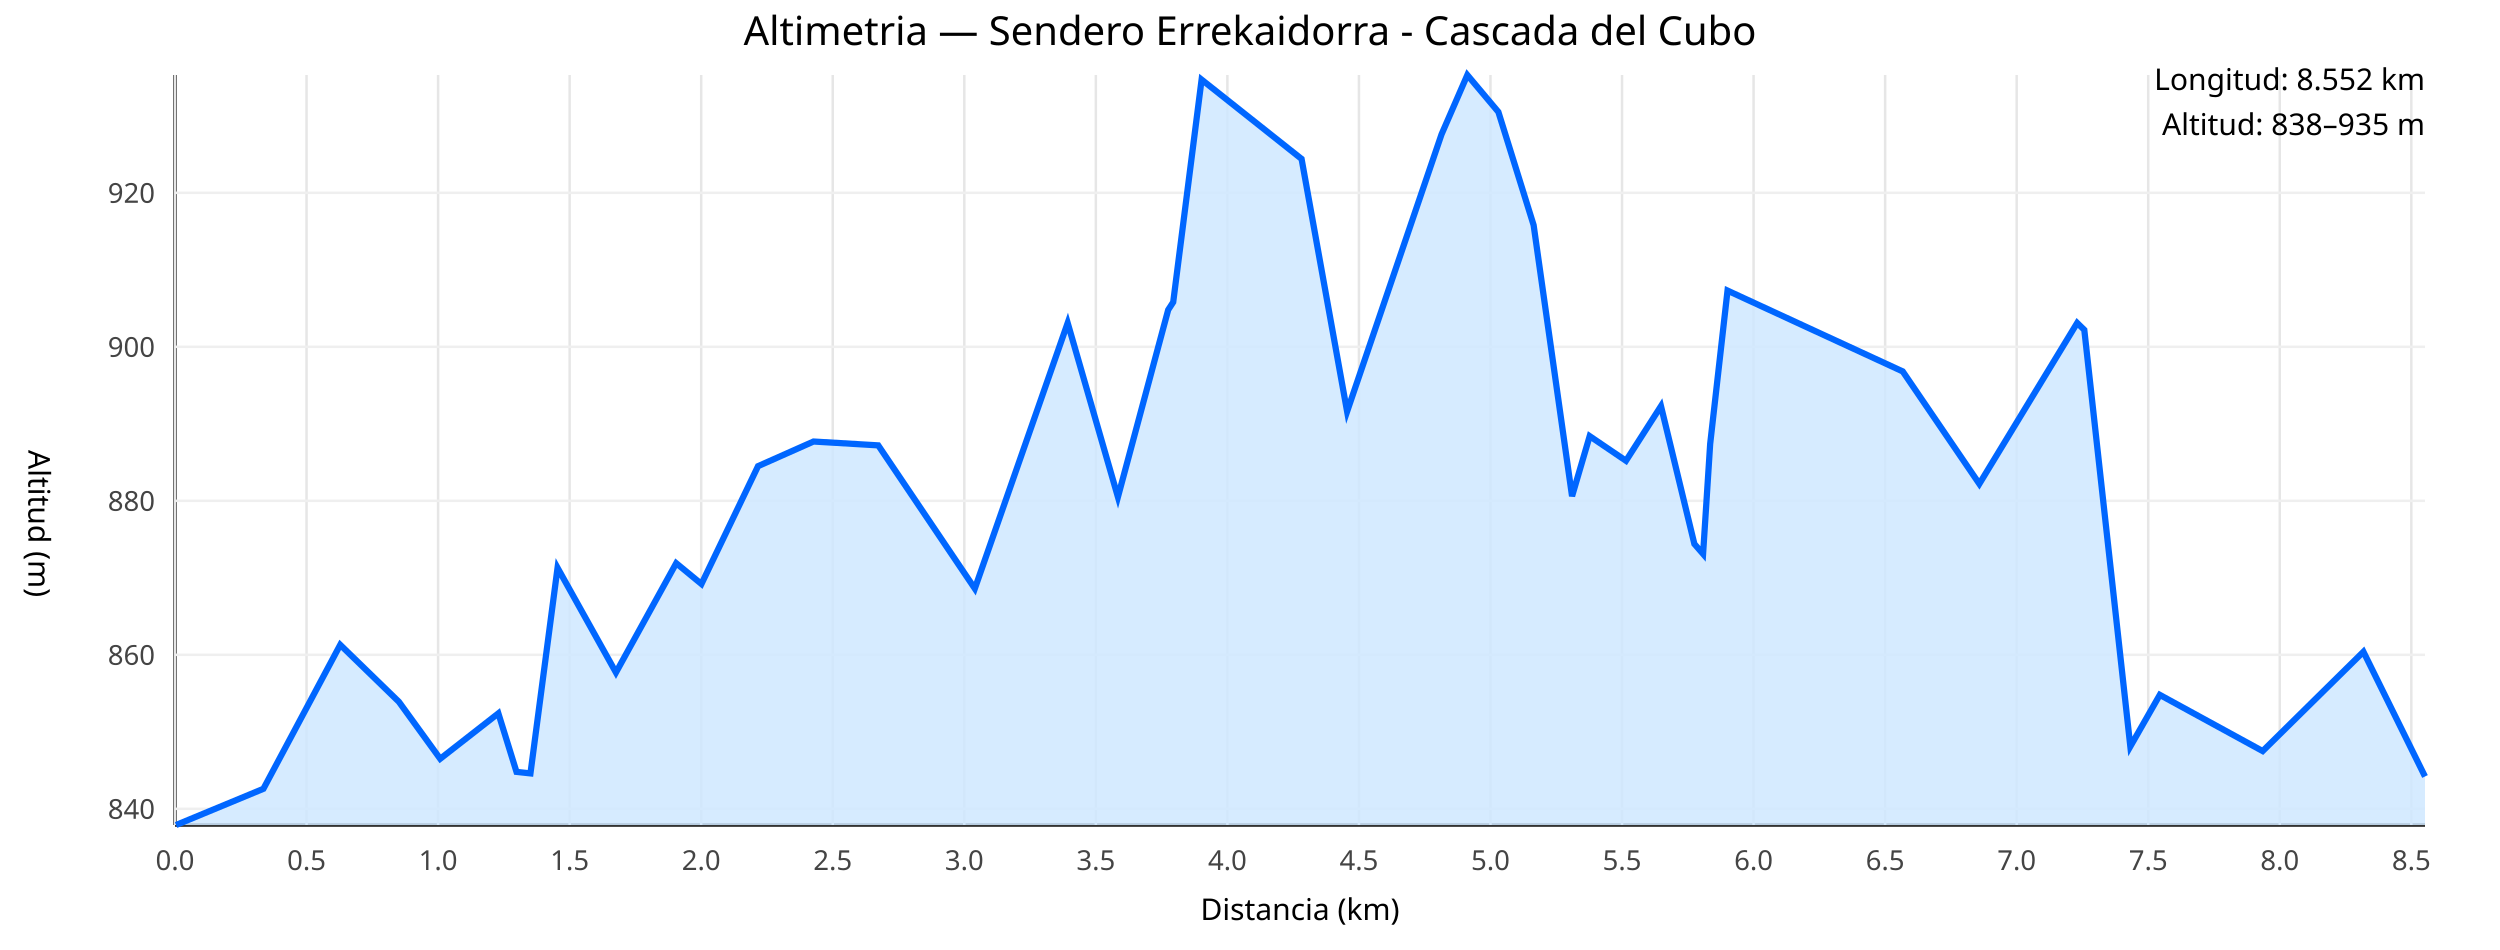
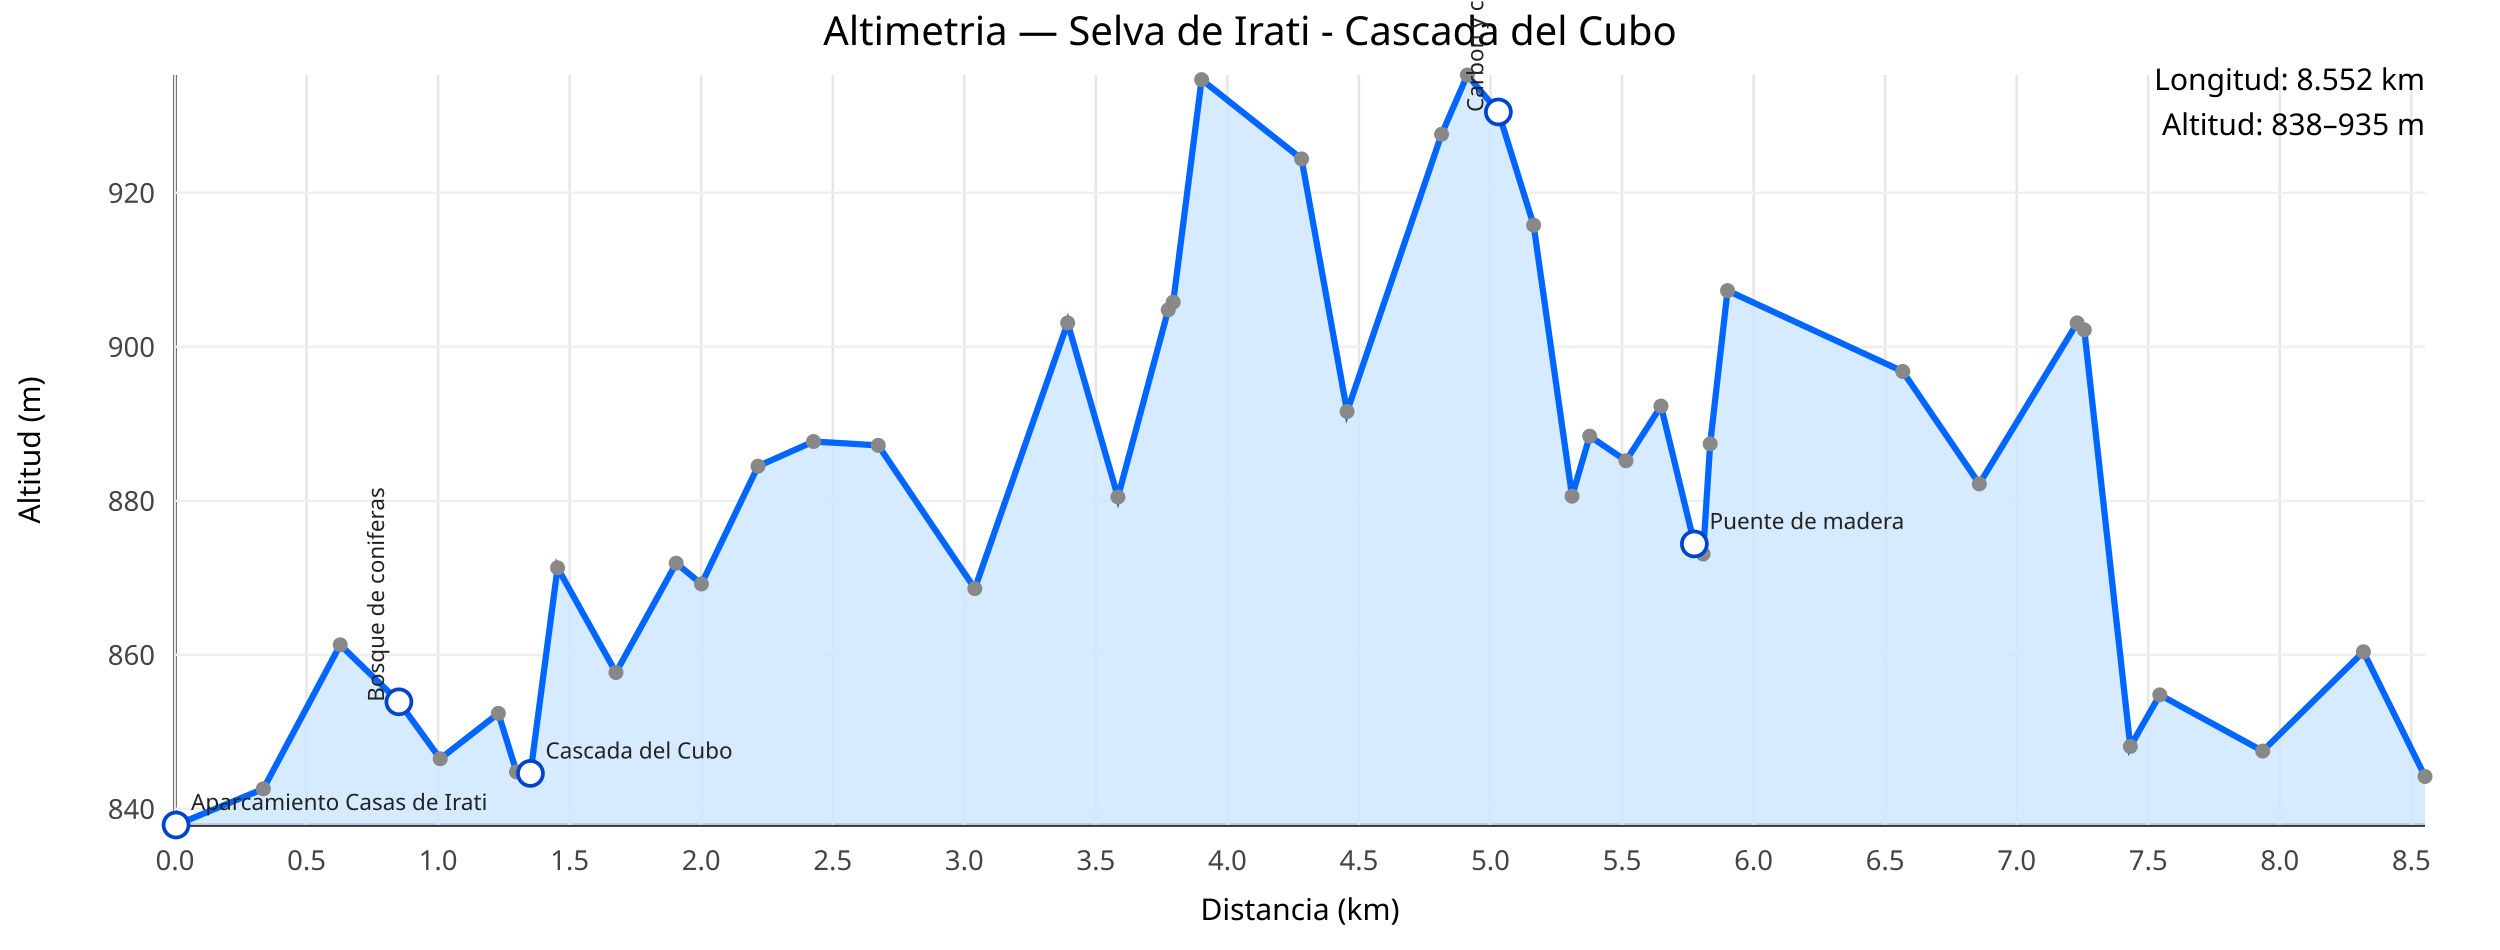
- <svg xmlns="http://www.w3.org/2000/svg" version="2.0" width="1000" height="380" viewBox="0 0 1000 380">
+ <svg xmlns="http://www.w3.org/2000/svg" width="1000" height="380" viewBox="0 0 1000 380">
  <rect x="0" y="0" width="100%" height="100%" fill="#ffffff" stroke="none" stroke-width="0" />
-   <text x="500.0" y="18" font-family="Verdana" font-size="16" style="text-anchor: middle;">Altimetria — Sendero Errekaidorra - Cascada del Cubo</text>
+   <text x="500.0" y="18" font-family="Verdana" font-size="16" style="text-anchor: middle;">Altimetria — Selva de Irati - Cascada del Cubo</text>
  <line x1="70" y1="330" x2="970" y2="330" stroke="#333" stroke-width="1.5" />
  <line x1="70" y1="30" x2="70" y2="330" stroke="#333" stroke-width="1.5" />
  <line x1="70.0" y1="30" x2="70.0" y2="330" stroke="#e6e6e6" stroke-width="1" />
  <text x="70.0" y="348" font-family="Verdana" font-size="11" style="text-anchor: middle; fill: #444;">0.0</text>
  <line x1="122.619" y1="30" x2="122.619" y2="330" stroke="#e6e6e6" stroke-width="1" />
  <text x="122.619" y="348" font-family="Verdana" font-size="11" style="text-anchor: middle; fill: #444;">0.5</text>
  <line x1="175.239" y1="30" x2="175.239" y2="330" stroke="#e6e6e6" stroke-width="1" />
  <text x="175.239" y="348" font-family="Verdana" font-size="11" style="text-anchor: middle; fill: #444;">1.0</text>
  <line x1="227.858" y1="30" x2="227.858" y2="330" stroke="#e6e6e6" stroke-width="1" />
  <text x="227.858" y="348" font-family="Verdana" font-size="11" style="text-anchor: middle; fill: #444;">1.5</text>
  <line x1="280.477" y1="30" x2="280.477" y2="330" stroke="#e6e6e6" stroke-width="1" />
  <text x="280.477" y="348" font-family="Verdana" font-size="11" style="text-anchor: middle; fill: #444;">2.0</text>
  <line x1="333.096" y1="30" x2="333.096" y2="330" stroke="#e6e6e6" stroke-width="1" />
  <text x="333.096" y="348" font-family="Verdana" font-size="11" style="text-anchor: middle; fill: #444;">2.5</text>
  <line x1="385.716" y1="30" x2="385.716" y2="330" stroke="#e6e6e6" stroke-width="1" />
  <text x="385.716" y="348" font-family="Verdana" font-size="11" style="text-anchor: middle; fill: #444;">3.0</text>
  <line x1="438.335" y1="30" x2="438.335" y2="330" stroke="#e6e6e6" stroke-width="1" />
  <text x="438.335" y="348" font-family="Verdana" font-size="11" style="text-anchor: middle; fill: #444;">3.5</text>
  <line x1="490.954" y1="30" x2="490.954" y2="330" stroke="#e6e6e6" stroke-width="1" />
  <text x="490.954" y="348" font-family="Verdana" font-size="11" style="text-anchor: middle; fill: #444;">4.0</text>
  <line x1="543.573" y1="30" x2="543.573" y2="330" stroke="#e6e6e6" stroke-width="1" />
  <text x="543.573" y="348" font-family="Verdana" font-size="11" style="text-anchor: middle; fill: #444;">4.5</text>
  <line x1="596.193" y1="30" x2="596.193" y2="330" stroke="#e6e6e6" stroke-width="1" />
  <text x="596.193" y="348" font-family="Verdana" font-size="11" style="text-anchor: middle; fill: #444;">5.0</text>
  <line x1="648.812" y1="30" x2="648.812" y2="330" stroke="#e6e6e6" stroke-width="1" />
  <text x="648.812" y="348" font-family="Verdana" font-size="11" style="text-anchor: middle; fill: #444;">5.5</text>
  <line x1="701.431" y1="30" x2="701.431" y2="330" stroke="#e6e6e6" stroke-width="1" />
  <text x="701.431" y="348" font-family="Verdana" font-size="11" style="text-anchor: middle; fill: #444;">6.0</text>
  <line x1="754.051" y1="30" x2="754.051" y2="330" stroke="#e6e6e6" stroke-width="1" />
  <text x="754.051" y="348" font-family="Verdana" font-size="11" style="text-anchor: middle; fill: #444;">6.5</text>
  <line x1="806.67" y1="30" x2="806.67" y2="330" stroke="#e6e6e6" stroke-width="1" />
  <text x="806.67" y="348" font-family="Verdana" font-size="11" style="text-anchor: middle; fill: #444;">7.0</text>
  <line x1="859.289" y1="30" x2="859.289" y2="330" stroke="#e6e6e6" stroke-width="1" />
  <text x="859.289" y="348" font-family="Verdana" font-size="11" style="text-anchor: middle; fill: #444;">7.5</text>
  <line x1="911.908" y1="30" x2="911.908" y2="330" stroke="#e6e6e6" stroke-width="1" />
  <text x="911.908" y="348" font-family="Verdana" font-size="11" style="text-anchor: middle; fill: #444;">8.0</text>
  <line x1="964.528" y1="30" x2="964.528" y2="330" stroke="#e6e6e6" stroke-width="1" />
  <text x="964.528" y="348" font-family="Verdana" font-size="11" style="text-anchor: middle; fill: #444;">8.5</text>
  <line x1="1017.147" y1="30" x2="1017.147" y2="330" stroke="#e6e6e6" stroke-width="1" />
  <text x="1017.147" y="348" font-family="Verdana" font-size="11" style="text-anchor: middle; fill: #444;">9.0</text>
  <text x="520.0" y="368" font-family="Verdana" font-size="12" style="text-anchor: middle;">Distancia (km)</text>
  <line x1="70" y1="385.133" x2="970" y2="385.133" stroke="#efefef" stroke-width="1" />
  <text x="62" y="389.133" font-family="Verdana" font-size="11" style="text-anchor: end; fill: #444;">820</text>
  <line x1="70" y1="323.532" x2="970" y2="323.532" stroke="#efefef" stroke-width="1" />
  <text x="62" y="327.532" font-family="Verdana" font-size="11" style="text-anchor: end; fill: #444;">840</text>
  <line x1="70" y1="261.93" x2="970" y2="261.93" stroke="#efefef" stroke-width="1" />
  <text x="62" y="265.93" font-family="Verdana" font-size="11" style="text-anchor: end; fill: #444;">860</text>
  <line x1="70" y1="200.329" x2="970" y2="200.329" stroke="#efefef" stroke-width="1" />
  <text x="62" y="204.329" font-family="Verdana" font-size="11" style="text-anchor: end; fill: #444;">880</text>
  <line x1="70" y1="138.727" x2="970" y2="138.727" stroke="#efefef" stroke-width="1" />
  <text x="62" y="142.727" font-family="Verdana" font-size="11" style="text-anchor: end; fill: #444;">900</text>
  <line x1="70" y1="77.125" x2="970" y2="77.125" stroke="#efefef" stroke-width="1" />
  <text x="62" y="81.125" font-family="Verdana" font-size="11" style="text-anchor: end; fill: #444;">920</text>
-   <text x="16" y="180.0" font-family="Verdana" font-size="12" style="writing-mode: tb; glyph-orientation-vertical: 0;">Altitud (m)</text>
+   <text x="16" y="180.0" font-family="Verdana" font-size="12" style="text-anchor: middle;" transform="rotate(-90,16,180.0)">Altitud (m)</text>
  <polygon points="70.00,330.00 70.42,330.00 105.36,315.52 136.09,257.93 159.56,280.72 176.08,303.51 199.34,285.34 206.60,308.75 212.18,309.36 223.02,227.13 246.38,269.01 270.48,225.28 280.58,233.59 303.21,186.47 325.41,176.61 351.30,178.15 389.93,235.44 427.07,129.18 447.17,198.79 467.28,123.94 469.28,120.86 480.64,31.85 520.63,63.57 538.84,164.60 576.62,53.72 586.93,30.00 599.35,44.78 613.45,90.06 628.82,198.48 635.87,174.46 650.39,184.31 664.39,162.44 677.75,217.58 681.23,221.58 684.07,177.54 691.01,116.24 761.10,148.58 791.73,193.55 830.87,129.18 833.72,131.95 852.13,298.58 863.92,277.95 905.07,300.43 945.37,260.70 970.00,310.60 970.00,330.00" fill="#cfe8ff" fill-opacity="0.85" stroke="none" />
  <polyline points="70.42,330.00 105.36,315.52 136.09,257.93 159.56,280.72 176.08,303.51 199.34,285.34 206.60,308.75 212.18,309.36 223.02,227.13 246.38,269.01 270.48,225.28 280.58,233.59 303.21,186.47 325.41,176.61 351.30,178.15 389.93,235.44 427.07,129.18 447.17,198.79 467.28,123.94 469.28,120.86 480.64,31.85 520.63,63.57 538.84,164.60 576.62,53.72 586.93,30.00 599.35,44.78 613.45,90.06 628.82,198.48 635.87,174.46 650.39,184.31 664.39,162.44 677.75,217.58 681.23,221.58 684.07,177.54 691.01,116.24 761.10,148.58 791.73,193.55 830.87,129.18 833.72,131.95 852.13,298.58 863.92,277.95 905.07,300.43 945.37,260.70 970.00,310.60" fill="none" stroke="#0066ff" stroke-width="2.5" />
+   <circle cx="70.42" cy="330.00" r="3" fill="#888888" stroke="none" stroke-width="0" />
+   <circle cx="105.36" cy="315.52" r="3" fill="#888888" stroke="none" stroke-width="0" />
+   <circle cx="136.09" cy="257.93" r="3" fill="#888888" stroke="none" stroke-width="0" />
+   <circle cx="159.56" cy="280.72" r="3" fill="#888888" stroke="none" stroke-width="0" />
+   <circle cx="176.08" cy="303.51" r="3" fill="#888888" stroke="none" stroke-width="0" />
+   <circle cx="199.34" cy="285.34" r="3" fill="#888888" stroke="none" stroke-width="0" />
+   <circle cx="206.60" cy="308.75" r="3" fill="#888888" stroke="none" stroke-width="0" />
+   <circle cx="212.18" cy="309.36" r="3" fill="#888888" stroke="none" stroke-width="0" />
+   <circle cx="223.02" cy="227.13" r="3" fill="#888888" stroke="none" stroke-width="0" />
+   <circle cx="246.38" cy="269.01" r="3" fill="#888888" stroke="none" stroke-width="0" />
+   <circle cx="270.48" cy="225.28" r="3" fill="#888888" stroke="none" stroke-width="0" />
+   <circle cx="280.58" cy="233.59" r="3" fill="#888888" stroke="none" stroke-width="0" />
+   <circle cx="303.21" cy="186.47" r="3" fill="#888888" stroke="none" stroke-width="0" />
+   <circle cx="325.41" cy="176.61" r="3" fill="#888888" stroke="none" stroke-width="0" />
+   <circle cx="351.30" cy="178.15" r="3" fill="#888888" stroke="none" stroke-width="0" />
+   <circle cx="389.93" cy="235.44" r="3" fill="#888888" stroke="none" stroke-width="0" />
+   <circle cx="427.07" cy="129.18" r="3" fill="#888888" stroke="none" stroke-width="0" />
+   <circle cx="447.17" cy="198.79" r="3" fill="#888888" stroke="none" stroke-width="0" />
+   <circle cx="467.28" cy="123.94" r="3" fill="#888888" stroke="none" stroke-width="0" />
+   <circle cx="469.28" cy="120.86" r="3" fill="#888888" stroke="none" stroke-width="0" />
+   <circle cx="480.64" cy="31.85" r="3" fill="#888888" stroke="none" stroke-width="0" />
+   <circle cx="520.63" cy="63.57" r="3" fill="#888888" stroke="none" stroke-width="0" />
+   <circle cx="538.84" cy="164.60" r="3" fill="#888888" stroke="none" stroke-width="0" />
+   <circle cx="576.62" cy="53.72" r="3" fill="#888888" stroke="none" stroke-width="0" />
+   <circle cx="586.93" cy="30.00" r="3" fill="#888888" stroke="none" stroke-width="0" />
+   <circle cx="599.35" cy="44.78" r="3" fill="#888888" stroke="none" stroke-width="0" />
+   <circle cx="613.45" cy="90.06" r="3" fill="#888888" stroke="none" stroke-width="0" />
+   <circle cx="628.82" cy="198.48" r="3" fill="#888888" stroke="none" stroke-width="0" />
+   <circle cx="635.87" cy="174.46" r="3" fill="#888888" stroke="none" stroke-width="0" />
+   <circle cx="650.39" cy="184.31" r="3" fill="#888888" stroke="none" stroke-width="0" />
+   <circle cx="664.39" cy="162.44" r="3" fill="#888888" stroke="none" stroke-width="0" />
+   <circle cx="677.75" cy="217.58" r="3" fill="#888888" stroke="none" stroke-width="0" />
+   <circle cx="681.23" cy="221.58" r="3" fill="#888888" stroke="none" stroke-width="0" />
+   <circle cx="684.07" cy="177.54" r="3" fill="#888888" stroke="none" stroke-width="0" />
+   <circle cx="691.01" cy="116.24" r="3" fill="#888888" stroke="none" stroke-width="0" />
+   <circle cx="761.10" cy="148.58" r="3" fill="#888888" stroke="none" stroke-width="0" />
+   <circle cx="791.73" cy="193.55" r="3" fill="#888888" stroke="none" stroke-width="0" />
+   <circle cx="830.87" cy="129.18" r="3" fill="#888888" stroke="none" stroke-width="0" />
+   <circle cx="833.72" cy="131.95" r="3" fill="#888888" stroke="none" stroke-width="0" />
+   <circle cx="852.13" cy="298.58" r="3" fill="#888888" stroke="none" stroke-width="0" />
+   <circle cx="863.92" cy="277.95" r="3" fill="#888888" stroke="none" stroke-width="0" />
+   <circle cx="905.07" cy="300.43" r="3" fill="#888888" stroke="none" stroke-width="0" />
+   <circle cx="945.37" cy="260.70" r="3" fill="#888888" stroke="none" stroke-width="0" />
+   <circle cx="970.00" cy="310.60" r="3" fill="#888888" stroke="none" stroke-width="0" />
+   <circle cx="70.42" cy="330.00" r="5" fill="#ffffff" stroke="#0044cc" stroke-width="1.5" />
+   <text x="76.4" y="324.0" font-family="Verdana" font-size="9" style="fill: #222;">Aparcamiento Casas de Irati</text>
+   <circle cx="159.56" cy="280.72" r="5" fill="#ffffff" stroke="#0044cc" stroke-width="1.5" />
+   <text x="159.6" y="274.7" font-family="Verdana" font-size="9" style="fill: #222;" transform="rotate(-90,159.6,280.7)">Bosque de coniferas</text>
+   <circle cx="212.18" cy="309.36" r="5" fill="#ffffff" stroke="#0044cc" stroke-width="1.5" />
+   <text x="218.2" y="303.4" font-family="Verdana" font-size="9" style="fill: #222;">Cascada del Cubo</text>
+   <circle cx="599.35" cy="44.78" r="5" fill="#ffffff" stroke="#0044cc" stroke-width="1.5" />
+   <text x="599.3" y="38.8" font-family="Verdana" font-size="9" style="fill: #222;" transform="rotate(-90,599.3,44.8)">Carbon y ceniza</text>
+   <circle cx="677.75" cy="217.58" r="5" fill="#ffffff" stroke="#0044cc" stroke-width="1.5" />
+   <text x="683.8" y="211.6" font-family="Verdana" font-size="9" style="fill: #222;">Puente de madera</text>
  <text x="970" y="36" font-family="Verdana" font-size="12" style="text-anchor: end;">Longitud: 8.552 km</text>
  <text x="970" y="54" font-family="Verdana" font-size="12" style="text-anchor: end;">Altitud: 838–935 m</text>
</svg>
